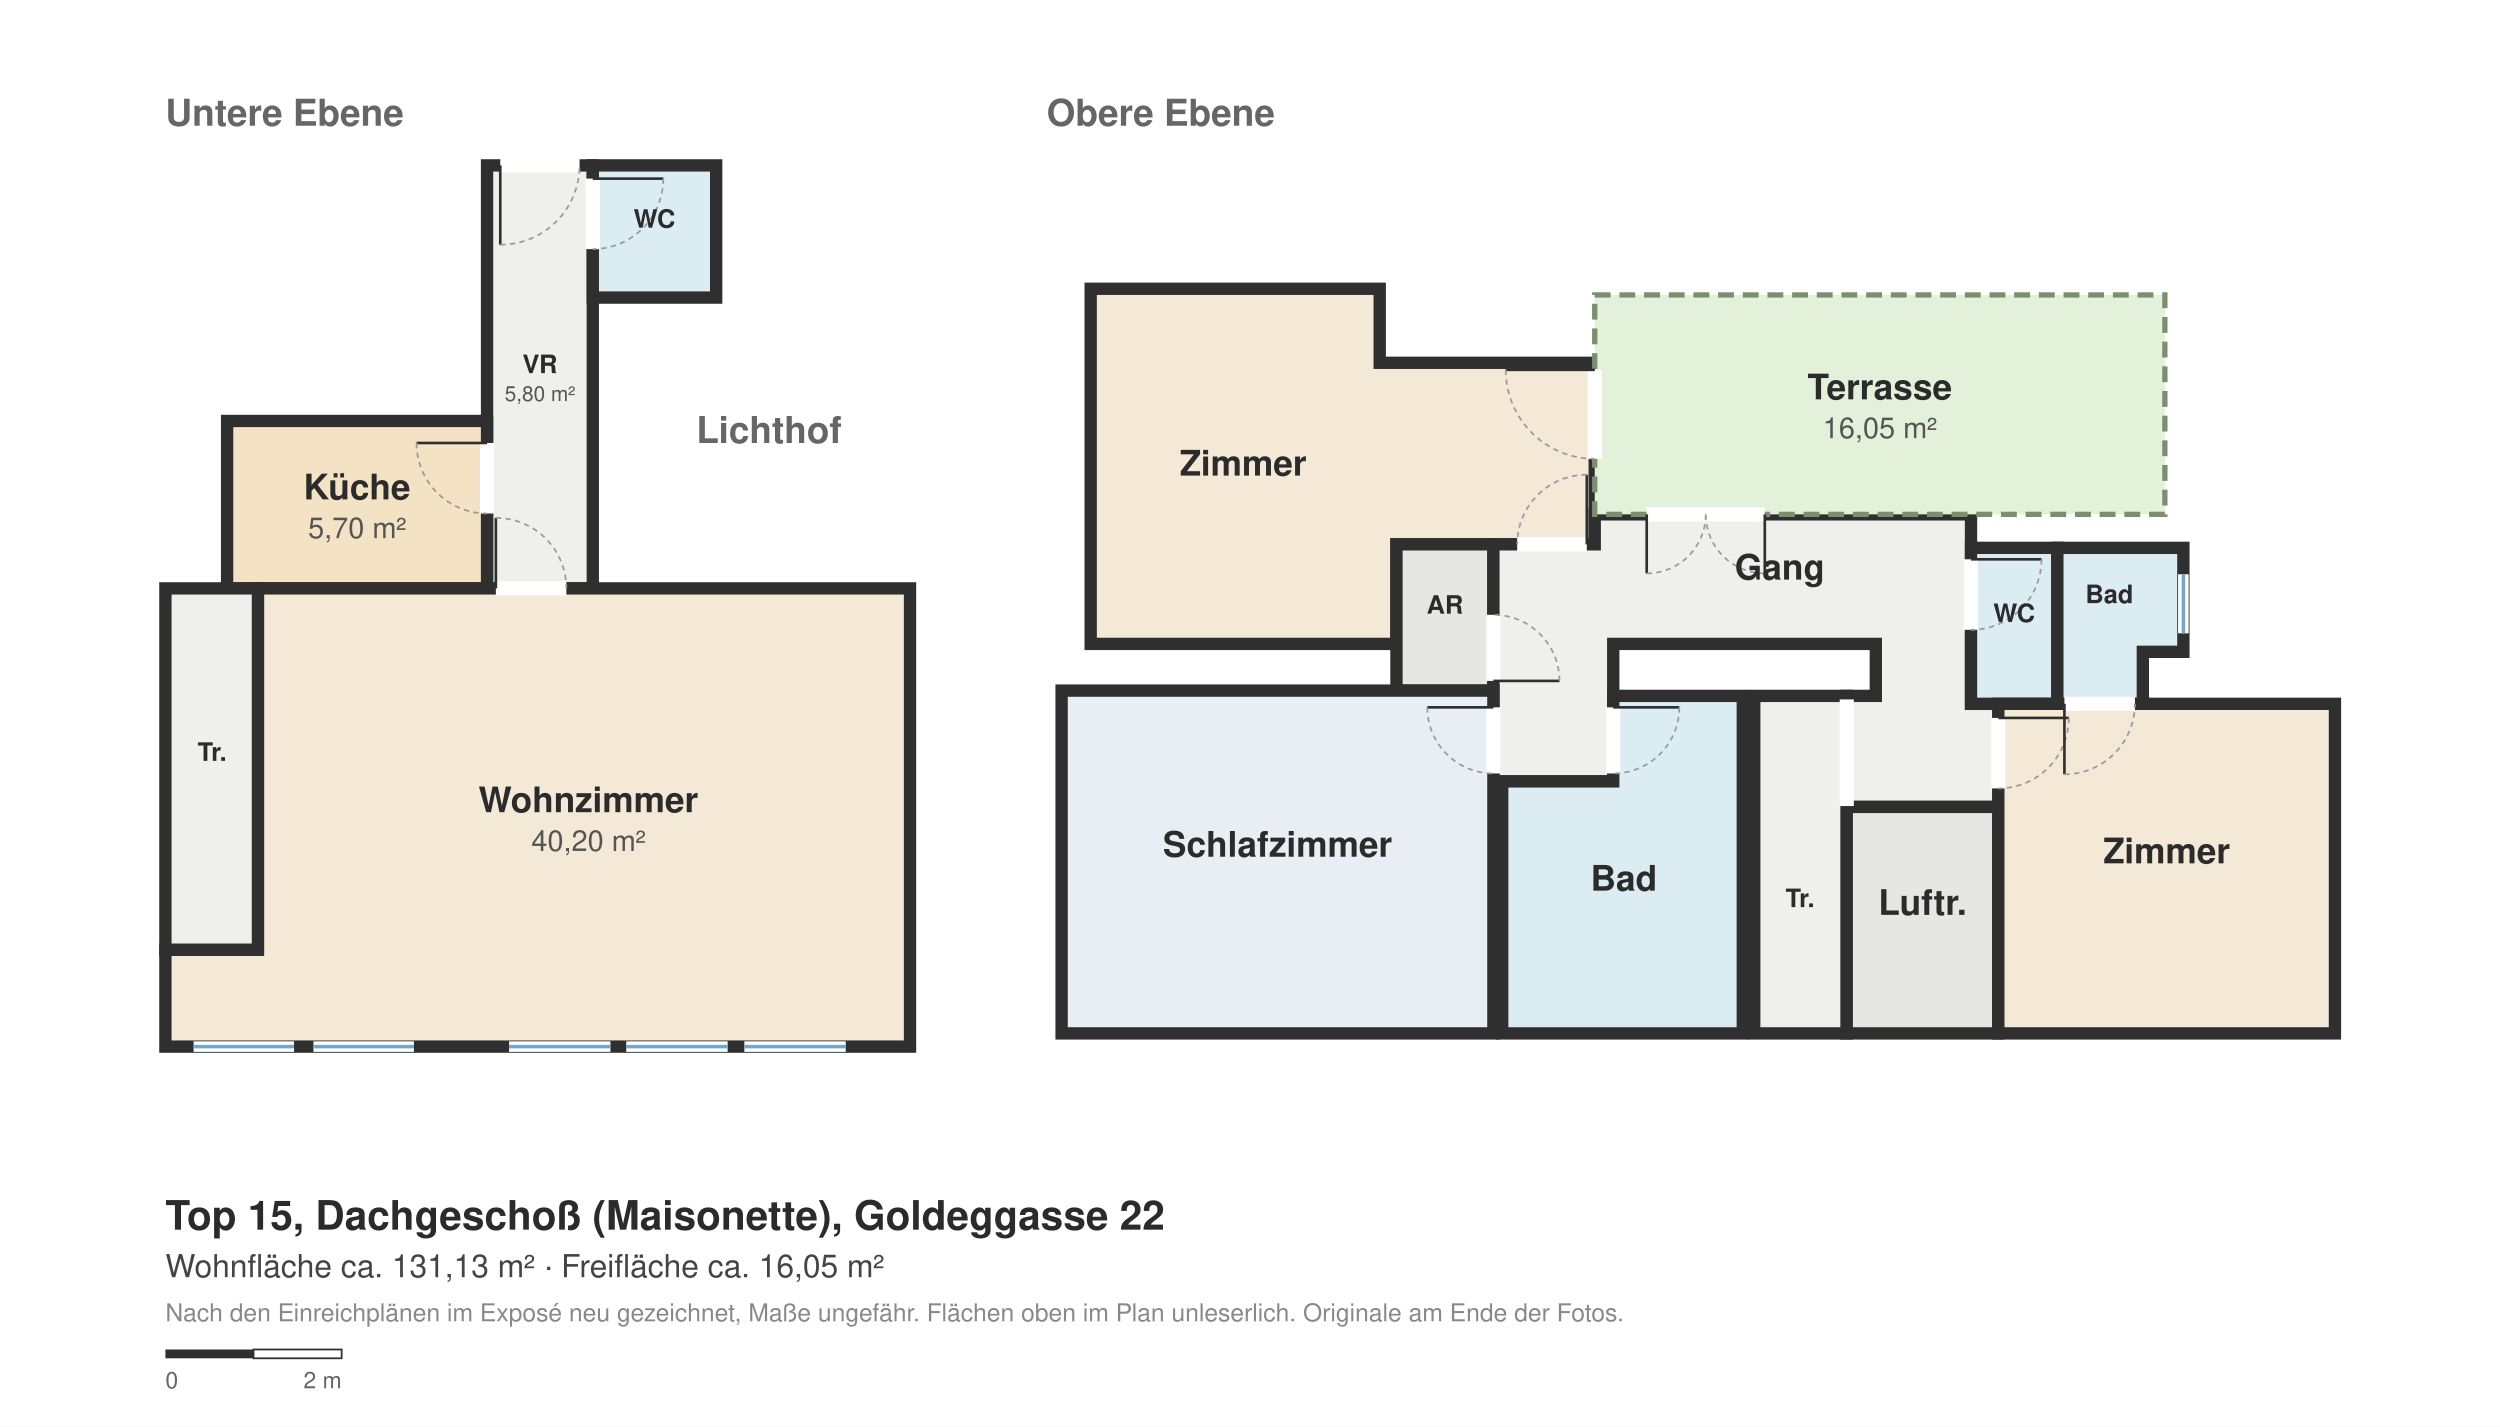
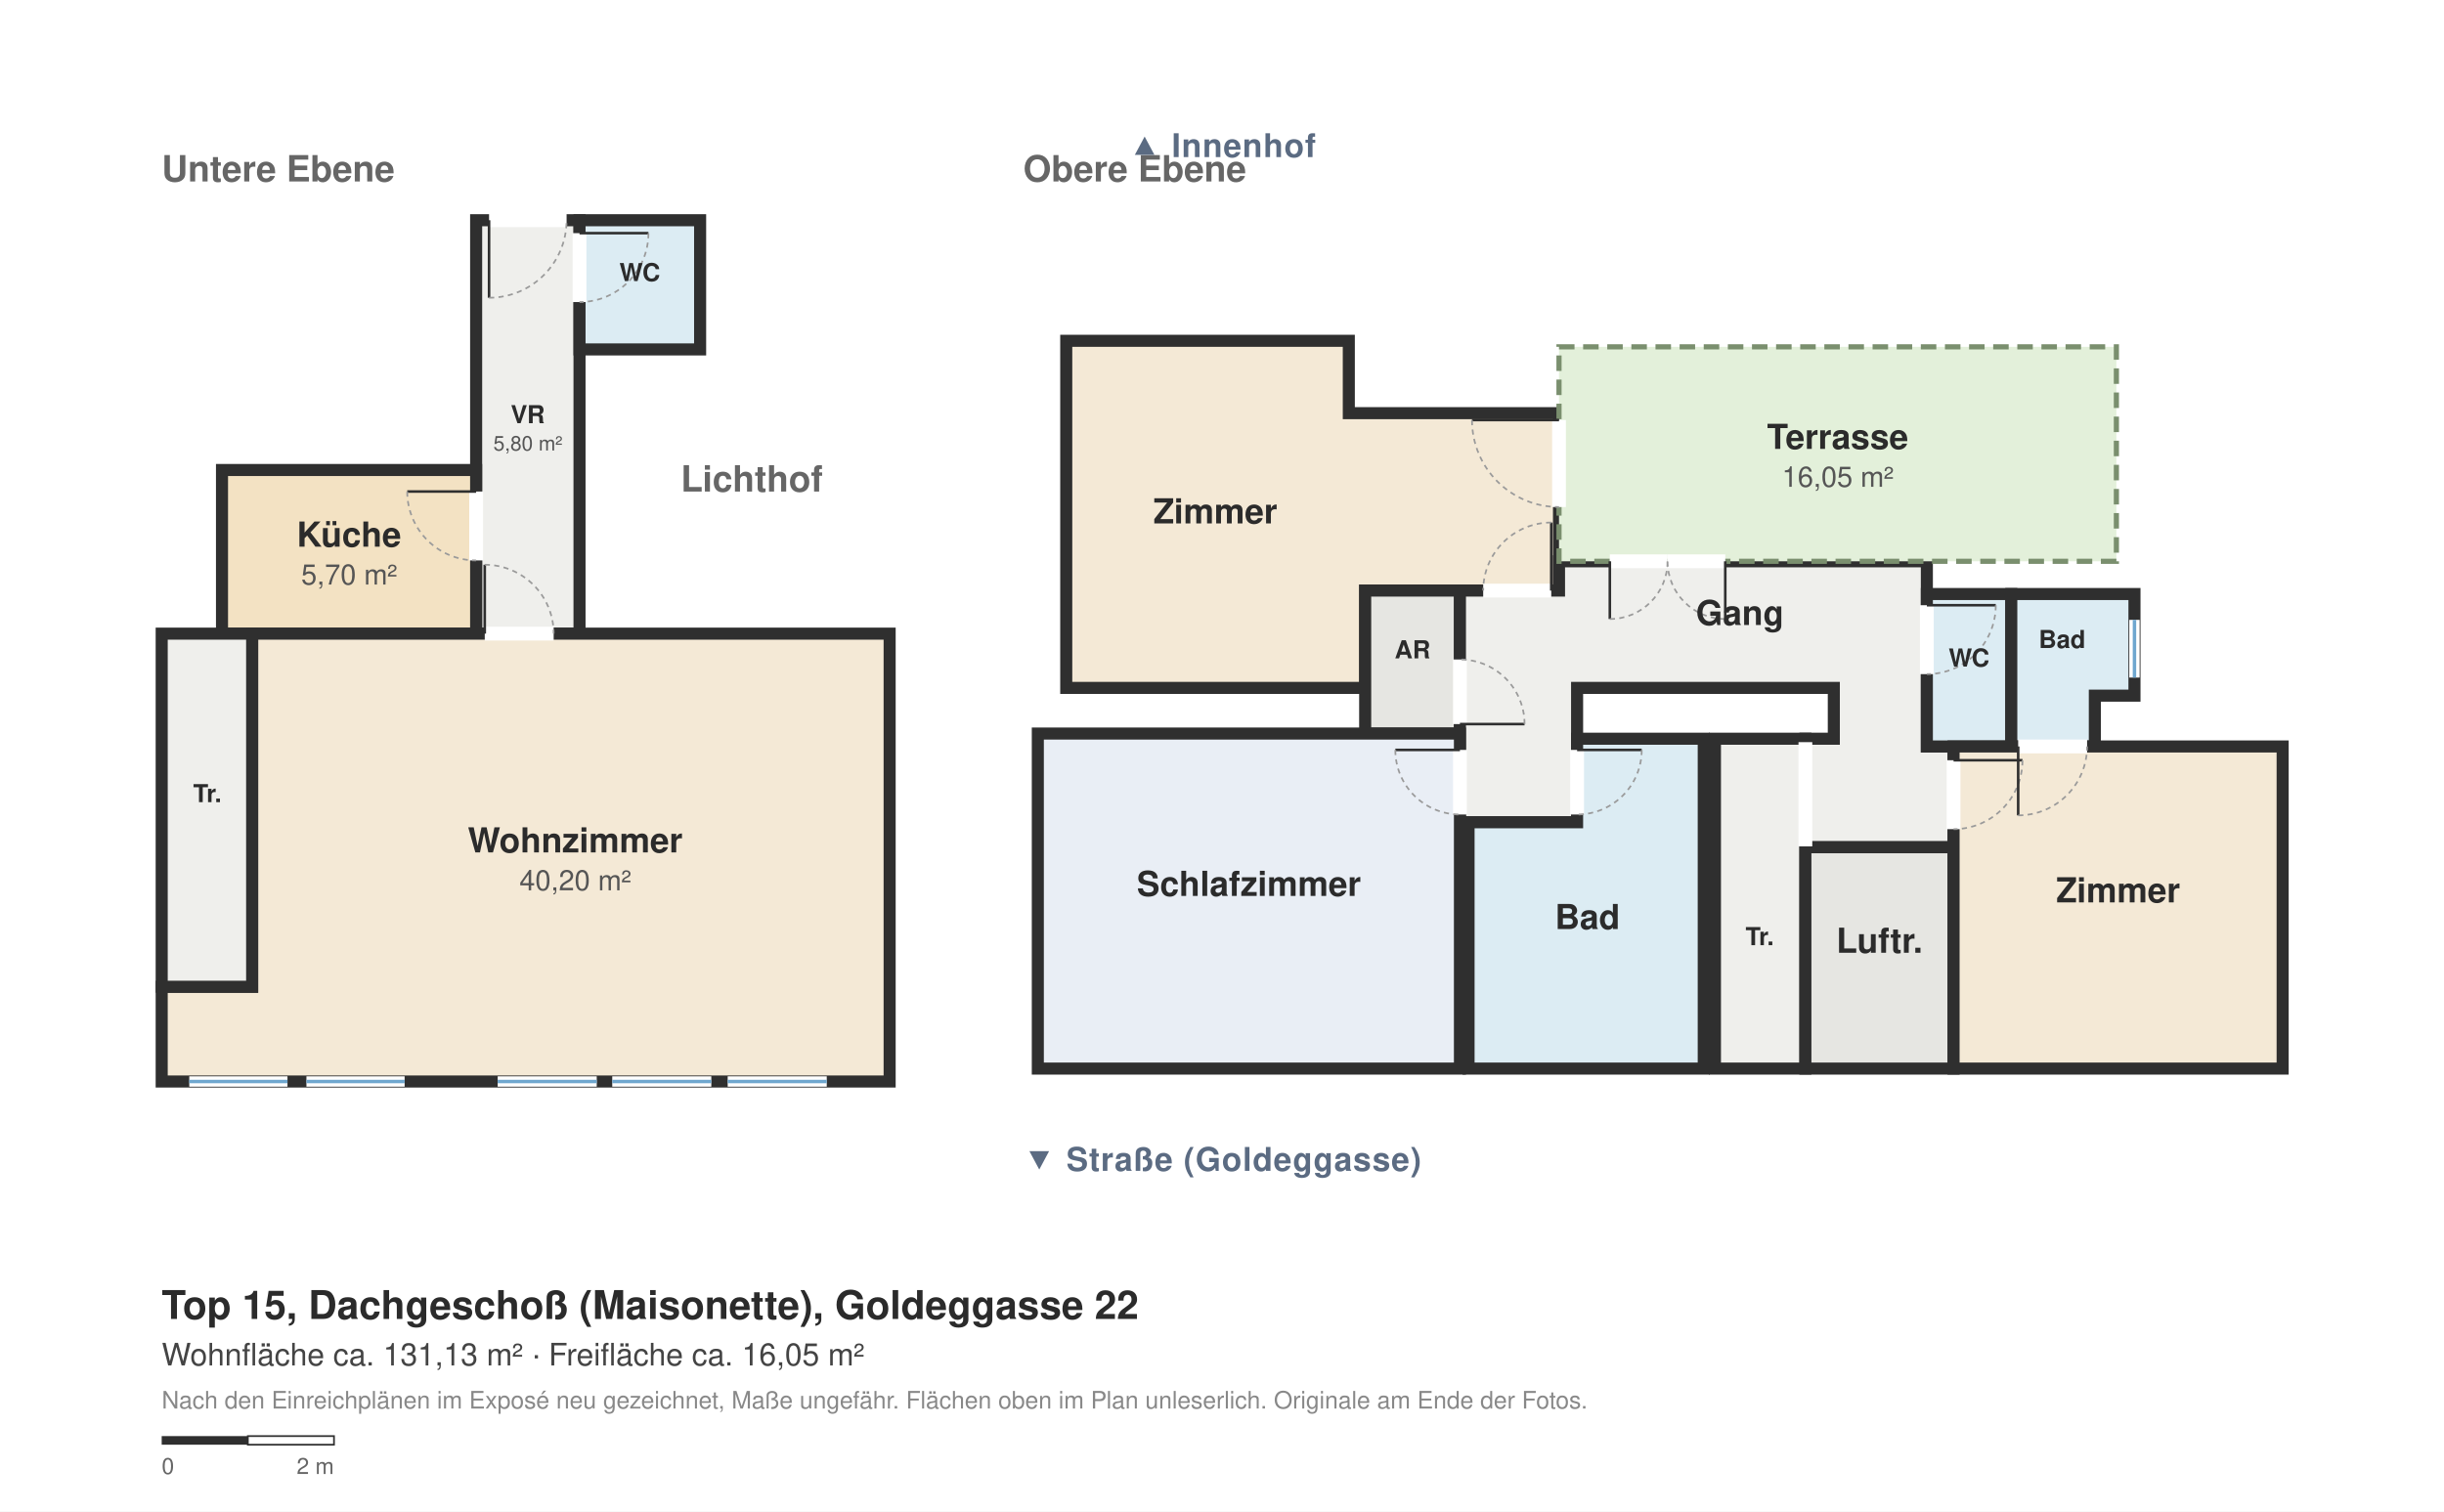
- <svg xmlns="http://www.w3.org/2000/svg" width="2837" height="1619" viewBox="0 0 2837 1619" font-family="Helvetica, Arial, sans-serif">
-   <rect width="2837" height="1619" fill="#ffffff" />
-   <polygon points="552.7,187.7 672.7,187.7 672.7,667.7 552.7,667.7" fill="#efefec" stroke="none" />
-   <polygon points="552.7,187.7 672.7,187.7 672.7,667.7 552.7,667.7" fill="none" stroke="#2f2f2f" stroke-width="14.0" stroke-linejoin="miter" />
-   <polygon points="672.7,187.7 812.7,187.7 812.7,337.7 672.7,337.7" fill="#dcecf3" stroke="none" />
-   <polygon points="672.7,187.7 812.7,187.7 812.7,337.7 672.7,337.7" fill="none" stroke="#2f2f2f" stroke-width="14.0" stroke-linejoin="miter" />
-   <polygon points="257.7,477.7 552.7,477.7 552.7,667.7 257.7,667.7" fill="#f3e2c3" stroke="none" />
-   <polygon points="257.7,477.7 552.7,477.7 552.7,667.7 257.7,667.7" fill="none" stroke="#2f2f2f" stroke-width="14.0" stroke-linejoin="miter" />
-   <polygon points="292.7,667.7 1032.7,667.7 1032.7,1187.7 187.7,1187.7 187.7,1077.7 292.7,1077.7" fill="#f4e9d6" stroke="none" />
-   <polygon points="292.7,667.7 1032.7,667.7 1032.7,1187.7 187.7,1187.7 187.7,1077.7 292.7,1077.7" fill="none" stroke="#2f2f2f" stroke-width="14.0" stroke-linejoin="miter" />
-   <polygon points="187.7,667.7 292.7,667.7 292.7,1077.7 187.7,1077.7" fill="#efefec" stroke="none" />
-   <polygon points="187.7,667.7 292.7,667.7 292.7,1077.7 187.7,1077.7" fill="none" stroke="#2f2f2f" stroke-width="14.0" stroke-linejoin="miter" />
-   <polygon points="1237.7,327.7 1565.7,327.7 1565.7,411.7 1809.7,411.7 1809.7,617.7 1584.7,617.7 1584.7,730.7 1237.7,730.7" fill="#f4e9d6" stroke="none" />
-   <polygon points="1237.7,327.7 1565.7,327.7 1565.7,411.7 1809.7,411.7 1809.7,617.7 1584.7,617.7 1584.7,730.7 1237.7,730.7" fill="none" stroke="#2f2f2f" stroke-width="14.0" stroke-linejoin="miter" />
-   <polygon points="1584.7,617.7 1694.7,617.7 1694.7,783.7 1584.7,783.7" fill="#e6e6e2" stroke="none" />
-   <polygon points="1584.7,617.7 1694.7,617.7 1694.7,783.7 1584.7,783.7" fill="none" stroke="#2f2f2f" stroke-width="14.0" stroke-linejoin="miter" />
-   <polygon points="1694.7,617.7 1809.7,617.7 1809.7,583.7 2236.7,583.7 2236.7,798.7 2267.7,798.7 2267.7,915.7 2095.7,915.7 2095.7,789.7 2128.7,789.7 2128.7,730.7 1830.7,730.7 1830.7,886.7 1694.7,886.7" fill="#efefec" stroke="none" />
-   <polygon points="1694.7,617.7 1809.7,617.7 1809.7,583.7 2236.7,583.7 2236.7,798.7 2267.7,798.7 2267.7,915.7 2095.7,915.7 2095.7,789.7 2128.7,789.7 2128.7,730.7 1830.7,730.7 1830.7,886.7 1694.7,886.7" fill="none" stroke="#2f2f2f" stroke-width="14.0" stroke-linejoin="miter" />
-   <polygon points="1204.7,783.7 1694.7,783.7 1694.7,1172.7 1204.7,1172.7" fill="#e9eef5" stroke="none" />
-   <polygon points="1204.7,783.7 1694.7,783.7 1694.7,1172.7 1204.7,1172.7" fill="none" stroke="#2f2f2f" stroke-width="14.0" stroke-linejoin="miter" />
-   <polygon points="1830.7,789.7 1977.7,789.7 1977.7,1172.7 1704.7,1172.7 1704.7,886.7 1830.7,886.7" fill="#dcecf3" stroke="none" />
-   <polygon points="1830.7,789.7 1977.7,789.7 1977.7,1172.7 1704.7,1172.7 1704.7,886.7 1830.7,886.7" fill="none" stroke="#2f2f2f" stroke-width="14.0" stroke-linejoin="miter" />
-   <polygon points="1990.7,789.7 2095.7,789.7 2095.7,1172.7 1990.7,1172.7" fill="#efefec" stroke="none" />
-   <polygon points="1990.7,789.7 2095.7,789.7 2095.7,1172.7 1990.7,1172.7" fill="none" stroke="#2f2f2f" stroke-width="14.0" stroke-linejoin="miter" />
-   <polygon points="2095.7,915.7 2267.7,915.7 2267.7,1172.7 2095.7,1172.7" fill="#e6e6e2" stroke="none" />
-   <polygon points="2095.7,915.7 2267.7,915.7 2267.7,1172.7 2095.7,1172.7" fill="none" stroke="#2f2f2f" stroke-width="14.0" stroke-linejoin="miter" />
-   <polygon points="2236.7,621.7 2334.7,621.7 2334.7,798.7 2236.7,798.7" fill="#dcecf3" stroke="none" />
-   <polygon points="2236.7,621.7 2334.7,621.7 2334.7,798.7 2236.7,798.7" fill="none" stroke="#2f2f2f" stroke-width="14.0" stroke-linejoin="miter" />
-   <polygon points="2334.7,621.7 2477.7,621.7 2477.7,739.7 2431.7,739.7 2431.7,798.7 2334.7,798.7" fill="#dcecf3" stroke="none" />
-   <polygon points="2334.7,621.7 2477.7,621.7 2477.7,739.7 2431.7,739.7 2431.7,798.7 2334.7,798.7" fill="none" stroke="#2f2f2f" stroke-width="14.0" stroke-linejoin="miter" />
-   <polygon points="2267.7,798.7 2649.7,798.7 2649.7,1172.7 2267.7,1172.7" fill="#f4e9d6" stroke="none" />
-   <polygon points="2267.7,798.7 2649.7,798.7 2649.7,1172.7 2267.7,1172.7" fill="none" stroke="#2f2f2f" stroke-width="14.0" stroke-linejoin="miter" />
-   <polygon points="1809.7,334.7 2456.7,334.7 2456.7,583.7 1809.7,583.7" fill="#e3f0da" stroke="none" />
-   <polygon points="1809.7,334.7 2456.7,334.7 2456.7,583.7 1809.7,583.7" fill="none" stroke="#7a8f6e" stroke-width="6.0" stroke-linejoin="miter" stroke-dasharray="18 10" />
-   <line x1="219.7" y1="1187.7" x2="333.7" y2="1187.7" stroke="#ffffff" stroke-width="12.0" />
-   <line x1="219.7" y1="1187.7" x2="333.7" y2="1187.7" stroke="#6fa7cf" stroke-width="4" />
-   <line x1="355.7" y1="1187.7" x2="469.7" y2="1187.7" stroke="#ffffff" stroke-width="12.0" />
-   <line x1="355.7" y1="1187.7" x2="469.7" y2="1187.7" stroke="#6fa7cf" stroke-width="4" />
-   <line x1="577.7" y1="1187.7" x2="692.7" y2="1187.7" stroke="#ffffff" stroke-width="12.0" />
-   <line x1="577.7" y1="1187.7" x2="692.7" y2="1187.7" stroke="#6fa7cf" stroke-width="4" />
-   <line x1="710.7" y1="1187.7" x2="825.7" y2="1187.7" stroke="#ffffff" stroke-width="12.0" />
-   <line x1="710.7" y1="1187.7" x2="825.7" y2="1187.7" stroke="#6fa7cf" stroke-width="4" />
-   <line x1="844.7" y1="1187.7" x2="959.7" y2="1187.7" stroke="#ffffff" stroke-width="12.0" />
-   <line x1="844.7" y1="1187.7" x2="959.7" y2="1187.7" stroke="#6fa7cf" stroke-width="4" />
-   <line x1="2477.7" y1="651.7" x2="2477.7" y2="718.7" stroke="#ffffff" stroke-width="12.0" />
-   <line x1="2477.7" y1="651.7" x2="2477.7" y2="718.7" stroke="#6fa7cf" stroke-width="4" />
-   <line x1="567.7" y1="187.7" x2="657.7" y2="187.7" stroke="#ffffff" stroke-width="16.0" />
-   <line x1="567.7" y1="187.7" x2="567.7" y2="277.7" stroke="#2f2f2f" stroke-width="3" />
-   <path d="M 567.7 277.7 A 90.0 90.0 0 0 0 657.7 187.7" fill="none" stroke="#9a9a9a" stroke-width="2" stroke-dasharray="6 5" />
-   <line x1="672.7" y1="202.7" x2="672.7" y2="282.7" stroke="#ffffff" stroke-width="16.0" />
-   <line x1="672.7" y1="202.7" x2="752.7" y2="202.7" stroke="#2f2f2f" stroke-width="3" />
-   <path d="M 752.7 202.7 A 80.0 80.0 0 0 1 672.7 282.7" fill="none" stroke="#9a9a9a" stroke-width="2" stroke-dasharray="6 5" />
-   <line x1="552.7" y1="502.7" x2="552.7" y2="582.7" stroke="#ffffff" stroke-width="16.0" />
-   <line x1="552.7" y1="502.7" x2="472.7" y2="502.7" stroke="#2f2f2f" stroke-width="3" />
-   <path d="M 472.7 502.7 A 80.0 80.0 0 0 0 552.7 582.7" fill="none" stroke="#9a9a9a" stroke-width="2" stroke-dasharray="6 5" />
-   <line x1="562.7" y1="667.7" x2="642.7" y2="667.7" stroke="#ffffff" stroke-width="16.0" />
-   <line x1="562.7" y1="667.7" x2="562.7" y2="587.7" stroke="#2f2f2f" stroke-width="3" />
-   <path d="M 562.7 587.7 A 80.0 80.0 0 0 1 642.7 667.7" fill="none" stroke="#9a9a9a" stroke-width="2" stroke-dasharray="6 5" />
-   <line x1="1800.7" y1="617.7" x2="1721.7" y2="617.7" stroke="#ffffff" stroke-width="16.0" />
-   <line x1="1800.7" y1="617.7" x2="1800.7" y2="538.7" stroke="#2f2f2f" stroke-width="3" />
-   <path d="M 1800.7 538.7 A 79.0 79.0 0 0 0 1721.7 617.7" fill="none" stroke="#9a9a9a" stroke-width="2" stroke-dasharray="6 5" />
-   <line x1="1809.7" y1="419.7" x2="1809.7" y2="520.7" stroke="#ffffff" stroke-width="16.0" />
-   <line x1="1809.7" y1="419.7" x2="1708.7" y2="419.7" stroke="#2f2f2f" stroke-width="3" />
-   <path d="M 1708.7 419.7 A 101.0 101.0 0 0 0 1809.7 520.7" fill="none" stroke="#9a9a9a" stroke-width="2" stroke-dasharray="6 5" />
-   <line x1="1868.7" y1="583.7" x2="1935.7" y2="583.7" stroke="#ffffff" stroke-width="16.0" />
-   <line x1="1868.7" y1="583.7" x2="1868.7" y2="650.7" stroke="#2f2f2f" stroke-width="3" />
-   <path d="M 1868.7 650.7 A 67.0 67.0 0 0 0 1935.7 583.7" fill="none" stroke="#9a9a9a" stroke-width="2" stroke-dasharray="6 5" />
-   <line x1="2002.7" y1="583.7" x2="1935.7" y2="583.7" stroke="#ffffff" stroke-width="16.0" />
-   <line x1="2002.7" y1="583.7" x2="2002.7" y2="650.7" stroke="#2f2f2f" stroke-width="3" />
-   <path d="M 2002.7 650.7 A 67.0 67.0 0 0 1 1935.7 583.7" fill="none" stroke="#9a9a9a" stroke-width="2" stroke-dasharray="6 5" />
-   <line x1="1694.7" y1="772.7" x2="1694.7" y2="697.7" stroke="#ffffff" stroke-width="16.0" />
-   <line x1="1694.7" y1="772.7" x2="1769.7" y2="772.7" stroke="#2f2f2f" stroke-width="3" />
-   <path d="M 1769.7 772.7 A 75.0 75.0 0 0 0 1694.7 697.7" fill="none" stroke="#9a9a9a" stroke-width="2" stroke-dasharray="6 5" />
-   <line x1="1694.7" y1="802.7" x2="1694.7" y2="877.7" stroke="#ffffff" stroke-width="16.0" />
-   <line x1="1694.7" y1="802.7" x2="1619.7" y2="802.7" stroke="#2f2f2f" stroke-width="3" />
-   <path d="M 1619.7 802.7 A 75.0 75.0 0 0 0 1694.7 877.7" fill="none" stroke="#9a9a9a" stroke-width="2" stroke-dasharray="6 5" />
-   <line x1="1830.7" y1="802.7" x2="1830.7" y2="877.7" stroke="#ffffff" stroke-width="16.0" />
-   <line x1="1830.7" y1="802.7" x2="1905.7" y2="802.7" stroke="#2f2f2f" stroke-width="3" />
-   <path d="M 1905.7 802.7 A 75.0 75.0 0 0 1 1830.7 877.7" fill="none" stroke="#9a9a9a" stroke-width="2" stroke-dasharray="6 5" />
-   <line x1="2236.7" y1="634.7" x2="2236.7" y2="714.7" stroke="#ffffff" stroke-width="16.0" />
-   <line x1="2236.7" y1="634.7" x2="2316.7" y2="634.7" stroke="#2f2f2f" stroke-width="3" />
-   <path d="M 2316.7 634.7 A 80.0 80.0 0 0 1 2236.7 714.7" fill="none" stroke="#9a9a9a" stroke-width="2" stroke-dasharray="6 5" />
-   <line x1="2267.7" y1="814.7" x2="2267.7" y2="894.7" stroke="#ffffff" stroke-width="16.0" />
-   <line x1="2267.7" y1="814.7" x2="2347.7" y2="814.7" stroke="#2f2f2f" stroke-width="3" />
-   <path d="M 2347.7 814.7 A 80.0 80.0 0 0 1 2267.7 894.7" fill="none" stroke="#9a9a9a" stroke-width="2" stroke-dasharray="6 5" />
-   <line x1="2342.7" y1="798.7" x2="2422.7" y2="798.7" stroke="#ffffff" stroke-width="16.0" />
-   <line x1="2342.7" y1="798.7" x2="2342.7" y2="878.7" stroke="#2f2f2f" stroke-width="3" />
-   <path d="M 2342.7 878.7 A 80.0 80.0 0 0 0 2422.7 798.7" fill="none" stroke="#9a9a9a" stroke-width="2" stroke-dasharray="6 5" />
-   <line x1="2095.7" y1="793.7" x2="2095.7" y2="914.7" stroke="#ffffff" stroke-width="16.0" />
-   <text x="612.7" y="423.4" font-size="28.8" font-weight="700" fill="#2b2b2b" text-anchor="middle">VR</text>
-   <text x="612.7" y="455.1" font-size="23.6" fill="#555" text-anchor="middle">5,80 m²</text>
-   <text x="742.7" y="258.4" font-size="28.8" font-weight="700" fill="#2b2b2b" text-anchor="middle">WC</text>
-   <text x="405.2" y="566.7" font-size="40.0" font-weight="700" fill="#2b2b2b" text-anchor="middle">Küche</text>
-   <text x="405.2" y="610.7" font-size="32.8" fill="#555" text-anchor="middle">5,70 m²</text>
-   <text x="667.7" y="921.7" font-size="40.0" font-weight="700" fill="#2b2b2b" text-anchor="middle">Wohnzimmer</text>
-   <text x="667.7" y="965.7" font-size="32.8" fill="#555" text-anchor="middle">40,20 m²</text>
-   <text x="240.7" y="863.4" font-size="28.8" font-weight="700" fill="#2b2b2b" text-anchor="middle">Tr.</text>
-   <text x="1410.7" y="539.7" font-size="40.0" font-weight="700" fill="#2b2b2b" text-anchor="middle">Zimmer</text>
-   <text x="1639.7" y="696.4" font-size="28.8" font-weight="700" fill="#2b2b2b" text-anchor="middle">AR</text>
-   <text x="2019.7" y="657.7" font-size="40.0" font-weight="700" fill="#2b2b2b" text-anchor="middle">Gang</text>
-   <text x="1449.7" y="972.2" font-size="40.0" font-weight="700" fill="#2b2b2b" text-anchor="middle">Schlafzimmer</text>
-   <text x="1842.7" y="1010.7" font-size="40.0" font-weight="700" fill="#2b2b2b" text-anchor="middle">Bad</text>
-   <text x="2042.7" y="1029.4" font-size="28.8" font-weight="700" fill="#2b2b2b" text-anchor="middle">Tr.</text>
-   <text x="2181.7" y="1038.2" font-size="40.0" font-weight="700" fill="#2b2b2b" text-anchor="middle">Luftr.</text>
-   <text x="2285.7" y="705.9" font-size="28.8" font-weight="700" fill="#2b2b2b" text-anchor="middle">WC</text>
-   <text x="2393.7" y="684.4" font-size="28.8" font-weight="700" fill="#2b2b2b" text-anchor="middle">Bad</text>
-   <text x="2458.7" y="979.7" font-size="40.0" font-weight="700" fill="#2b2b2b" text-anchor="middle">Zimmer</text>
-   <text x="2133.2" y="453.2" font-size="40.0" font-weight="700" fill="#2b2b2b" text-anchor="middle">Terrasse</text>
-   <text x="2133.2" y="497.2" font-size="32.8" fill="#555" text-anchor="middle">16,05 m²</text>
-   <text x="187.7" y="142.7" font-size="42.0" font-weight="700" fill="#666" text-anchor="start">Untere Ebene</text>
-   <text x="1187.7" y="142.7" font-size="42.0" font-weight="700" fill="#666" text-anchor="start">Obere Ebene</text>
-   <text x="872.7" y="502.7" font-size="42.0" font-weight="700" fill="#666" text-anchor="middle">Lichthof</text>
-   <text x="187.7" y="1395.4" font-size="46.0" font-weight="700" fill="#2b2b2b">Top 15, Dachgeschoß (Maisonette), Goldeggasse 22</text>
-   <text x="187.7" y="1449.4" font-size="36.0" fill="#444">Wohnfläche ca. 131,13 m² · Freifläche ca. 16,05 m²</text>
-   <text x="187.7" y="1499.4" font-size="28.0" fill="#888">Nach den Einreichplänen im Exposé neu gezeichnet, Maße ungefähr. Flächen oben im Plan unleserlich. Originale am Ende der Fotos.</text>
-   <rect x="187.7" y="1531.4" width="100.0" height="10" fill="#2f2f2f" />
-   <rect x="287.7" y="1531.4" width="100.0" height="10" fill="#ffffff" stroke="#2f2f2f" stroke-width="2" />
-   <text x="187.7" y="1575.4" font-size="26.0" fill="#666">0</text>
-   <text x="387.7" y="1575.4" font-size="26.0" fill="#666" text-anchor="end">2 m</text>
+ <svg xmlns="http://www.w3.org/2000/svg" width="2837" height="1755" viewBox="0 0 2837 1755" font-family="Helvetica, Arial, sans-serif">
+   <rect width="2837" height="1755" fill="#ffffff" />
+   <polygon points="552.7,255.7 672.7,255.7 672.7,735.7 552.7,735.7" fill="#efefec" stroke="none" />
+   <polygon points="552.7,255.7 672.7,255.7 672.7,735.7 552.7,735.7" fill="none" stroke="#2f2f2f" stroke-width="14.0" stroke-linejoin="miter" />
+   <polygon points="672.7,255.7 812.7,255.7 812.7,405.7 672.7,405.7" fill="#dcecf3" stroke="none" />
+   <polygon points="672.7,255.7 812.7,255.7 812.7,405.7 672.7,405.7" fill="none" stroke="#2f2f2f" stroke-width="14.0" stroke-linejoin="miter" />
+   <polygon points="257.7,545.7 552.7,545.7 552.7,735.7 257.7,735.7" fill="#f3e2c3" stroke="none" />
+   <polygon points="257.7,545.7 552.7,545.7 552.7,735.7 257.7,735.7" fill="none" stroke="#2f2f2f" stroke-width="14.0" stroke-linejoin="miter" />
+   <polygon points="292.7,735.7 1032.7,735.7 1032.7,1255.7 187.7,1255.7 187.7,1145.7 292.7,1145.7" fill="#f4e9d6" stroke="none" />
+   <polygon points="292.7,735.7 1032.7,735.7 1032.7,1255.7 187.7,1255.7 187.7,1145.7 292.7,1145.7" fill="none" stroke="#2f2f2f" stroke-width="14.0" stroke-linejoin="miter" />
+   <polygon points="187.7,735.7 292.7,735.7 292.7,1145.7 187.7,1145.7" fill="#efefec" stroke="none" />
+   <polygon points="187.7,735.7 292.7,735.7 292.7,1145.7 187.7,1145.7" fill="none" stroke="#2f2f2f" stroke-width="14.0" stroke-linejoin="miter" />
+   <polygon points="1237.7,395.7 1565.7,395.7 1565.7,479.7 1809.7,479.7 1809.7,685.7 1584.7,685.7 1584.7,798.7 1237.7,798.7" fill="#f4e9d6" stroke="none" />
+   <polygon points="1237.7,395.7 1565.7,395.7 1565.7,479.7 1809.7,479.7 1809.7,685.7 1584.7,685.7 1584.7,798.7 1237.7,798.7" fill="none" stroke="#2f2f2f" stroke-width="14.0" stroke-linejoin="miter" />
+   <polygon points="1584.7,685.7 1694.7,685.7 1694.7,851.7 1584.7,851.7" fill="#e6e6e2" stroke="none" />
+   <polygon points="1584.7,685.7 1694.7,685.7 1694.7,851.7 1584.7,851.7" fill="none" stroke="#2f2f2f" stroke-width="14.0" stroke-linejoin="miter" />
+   <polygon points="1694.7,685.7 1809.7,685.7 1809.7,651.7 2236.7,651.7 2236.7,866.7 2267.7,866.7 2267.7,983.7 2095.7,983.7 2095.7,857.7 2128.7,857.7 2128.7,798.7 1830.7,798.7 1830.7,954.7 1694.7,954.7" fill="#efefec" stroke="none" />
+   <polygon points="1694.7,685.7 1809.7,685.7 1809.7,651.7 2236.7,651.7 2236.7,866.7 2267.7,866.7 2267.7,983.7 2095.7,983.7 2095.7,857.7 2128.7,857.7 2128.7,798.7 1830.7,798.7 1830.7,954.7 1694.7,954.7" fill="none" stroke="#2f2f2f" stroke-width="14.0" stroke-linejoin="miter" />
+   <polygon points="1204.7,851.7 1694.7,851.7 1694.7,1240.7 1204.7,1240.7" fill="#e9eef5" stroke="none" />
+   <polygon points="1204.7,851.7 1694.7,851.7 1694.7,1240.7 1204.7,1240.7" fill="none" stroke="#2f2f2f" stroke-width="14.0" stroke-linejoin="miter" />
+   <polygon points="1830.7,857.7 1977.7,857.7 1977.7,1240.7 1704.7,1240.7 1704.7,954.7 1830.7,954.7" fill="#dcecf3" stroke="none" />
+   <polygon points="1830.7,857.7 1977.7,857.7 1977.7,1240.7 1704.7,1240.7 1704.7,954.7 1830.7,954.7" fill="none" stroke="#2f2f2f" stroke-width="14.0" stroke-linejoin="miter" />
+   <polygon points="1990.7,857.7 2095.7,857.7 2095.7,1240.7 1990.7,1240.7" fill="#efefec" stroke="none" />
+   <polygon points="1990.7,857.7 2095.7,857.7 2095.7,1240.7 1990.7,1240.7" fill="none" stroke="#2f2f2f" stroke-width="14.0" stroke-linejoin="miter" />
+   <polygon points="2095.7,983.7 2267.7,983.7 2267.7,1240.7 2095.7,1240.7" fill="#e6e6e2" stroke="none" />
+   <polygon points="2095.7,983.7 2267.7,983.7 2267.7,1240.7 2095.7,1240.7" fill="none" stroke="#2f2f2f" stroke-width="14.0" stroke-linejoin="miter" />
+   <polygon points="2236.7,689.7 2334.7,689.7 2334.7,866.7 2236.7,866.7" fill="#dcecf3" stroke="none" />
+   <polygon points="2236.7,689.7 2334.7,689.7 2334.7,866.7 2236.7,866.7" fill="none" stroke="#2f2f2f" stroke-width="14.0" stroke-linejoin="miter" />
+   <polygon points="2334.7,689.7 2477.7,689.7 2477.7,807.7 2431.7,807.7 2431.7,866.7 2334.7,866.7" fill="#dcecf3" stroke="none" />
+   <polygon points="2334.7,689.7 2477.7,689.7 2477.7,807.7 2431.7,807.7 2431.7,866.7 2334.7,866.7" fill="none" stroke="#2f2f2f" stroke-width="14.0" stroke-linejoin="miter" />
+   <polygon points="2267.7,866.7 2649.7,866.7 2649.7,1240.7 2267.7,1240.7" fill="#f4e9d6" stroke="none" />
+   <polygon points="2267.7,866.7 2649.7,866.7 2649.7,1240.7 2267.7,1240.7" fill="none" stroke="#2f2f2f" stroke-width="14.0" stroke-linejoin="miter" />
+   <polygon points="1809.7,402.7 2456.7,402.7 2456.7,651.7 1809.7,651.7" fill="#e3f0da" stroke="none" />
+   <polygon points="1809.7,402.7 2456.7,402.7 2456.7,651.7 1809.7,651.7" fill="none" stroke="#7a8f6e" stroke-width="6.0" stroke-linejoin="miter" stroke-dasharray="18 10" />
+   <line x1="219.7" y1="1255.7" x2="333.7" y2="1255.7" stroke="#ffffff" stroke-width="12.0" />
+   <line x1="219.7" y1="1255.7" x2="333.7" y2="1255.7" stroke="#6fa7cf" stroke-width="4" />
+   <line x1="355.7" y1="1255.7" x2="469.7" y2="1255.7" stroke="#ffffff" stroke-width="12.0" />
+   <line x1="355.7" y1="1255.7" x2="469.7" y2="1255.7" stroke="#6fa7cf" stroke-width="4" />
+   <line x1="577.7" y1="1255.7" x2="692.7" y2="1255.7" stroke="#ffffff" stroke-width="12.0" />
+   <line x1="577.7" y1="1255.7" x2="692.7" y2="1255.7" stroke="#6fa7cf" stroke-width="4" />
+   <line x1="710.7" y1="1255.7" x2="825.7" y2="1255.7" stroke="#ffffff" stroke-width="12.0" />
+   <line x1="710.7" y1="1255.7" x2="825.7" y2="1255.7" stroke="#6fa7cf" stroke-width="4" />
+   <line x1="844.7" y1="1255.7" x2="959.7" y2="1255.7" stroke="#ffffff" stroke-width="12.0" />
+   <line x1="844.7" y1="1255.7" x2="959.7" y2="1255.7" stroke="#6fa7cf" stroke-width="4" />
+   <line x1="2477.7" y1="719.7" x2="2477.7" y2="786.7" stroke="#ffffff" stroke-width="12.0" />
+   <line x1="2477.7" y1="719.7" x2="2477.7" y2="786.7" stroke="#6fa7cf" stroke-width="4" />
+   <line x1="567.7" y1="255.7" x2="657.7" y2="255.7" stroke="#ffffff" stroke-width="16.0" />
+   <line x1="567.7" y1="255.7" x2="567.7" y2="345.7" stroke="#2f2f2f" stroke-width="3" />
+   <path d="M 567.7 345.7 A 90.0 90.0 0 0 0 657.7 255.7" fill="none" stroke="#9a9a9a" stroke-width="2" stroke-dasharray="6 5" />
+   <line x1="672.7" y1="270.7" x2="672.7" y2="350.7" stroke="#ffffff" stroke-width="16.0" />
+   <line x1="672.7" y1="270.7" x2="752.7" y2="270.7" stroke="#2f2f2f" stroke-width="3" />
+   <path d="M 752.7 270.7 A 80.0 80.0 0 0 1 672.7 350.7" fill="none" stroke="#9a9a9a" stroke-width="2" stroke-dasharray="6 5" />
+   <line x1="552.7" y1="570.7" x2="552.7" y2="650.7" stroke="#ffffff" stroke-width="16.0" />
+   <line x1="552.7" y1="570.7" x2="472.7" y2="570.7" stroke="#2f2f2f" stroke-width="3" />
+   <path d="M 472.7 570.7 A 80.0 80.0 0 0 0 552.7 650.7" fill="none" stroke="#9a9a9a" stroke-width="2" stroke-dasharray="6 5" />
+   <line x1="562.7" y1="735.7" x2="642.7" y2="735.7" stroke="#ffffff" stroke-width="16.0" />
+   <line x1="562.7" y1="735.7" x2="562.7" y2="655.7" stroke="#2f2f2f" stroke-width="3" />
+   <path d="M 562.7 655.7 A 80.0 80.0 0 0 1 642.7 735.7" fill="none" stroke="#9a9a9a" stroke-width="2" stroke-dasharray="6 5" />
+   <line x1="1800.7" y1="685.7" x2="1721.7" y2="685.7" stroke="#ffffff" stroke-width="16.0" />
+   <line x1="1800.7" y1="685.7" x2="1800.7" y2="606.7" stroke="#2f2f2f" stroke-width="3" />
+   <path d="M 1800.7 606.7 A 79.0 79.0 0 0 0 1721.7 685.7" fill="none" stroke="#9a9a9a" stroke-width="2" stroke-dasharray="6 5" />
+   <line x1="1809.7" y1="487.7" x2="1809.7" y2="588.7" stroke="#ffffff" stroke-width="16.0" />
+   <line x1="1809.7" y1="487.7" x2="1708.7" y2="487.7" stroke="#2f2f2f" stroke-width="3" />
+   <path d="M 1708.7 487.7 A 101.0 101.0 0 0 0 1809.7 588.7" fill="none" stroke="#9a9a9a" stroke-width="2" stroke-dasharray="6 5" />
+   <line x1="1868.7" y1="651.7" x2="1935.7" y2="651.7" stroke="#ffffff" stroke-width="16.0" />
+   <line x1="1868.7" y1="651.7" x2="1868.7" y2="718.7" stroke="#2f2f2f" stroke-width="3" />
+   <path d="M 1868.7 718.7 A 67.0 67.0 0 0 0 1935.7 651.7" fill="none" stroke="#9a9a9a" stroke-width="2" stroke-dasharray="6 5" />
+   <line x1="2002.7" y1="651.7" x2="1935.7" y2="651.7" stroke="#ffffff" stroke-width="16.0" />
+   <line x1="2002.7" y1="651.7" x2="2002.7" y2="718.7" stroke="#2f2f2f" stroke-width="3" />
+   <path d="M 2002.7 718.7 A 67.0 67.0 0 0 1 1935.7 651.7" fill="none" stroke="#9a9a9a" stroke-width="2" stroke-dasharray="6 5" />
+   <line x1="1694.7" y1="840.7" x2="1694.7" y2="765.7" stroke="#ffffff" stroke-width="16.0" />
+   <line x1="1694.7" y1="840.7" x2="1769.7" y2="840.7" stroke="#2f2f2f" stroke-width="3" />
+   <path d="M 1769.7 840.7 A 75.0 75.0 0 0 0 1694.7 765.7" fill="none" stroke="#9a9a9a" stroke-width="2" stroke-dasharray="6 5" />
+   <line x1="1694.7" y1="870.7" x2="1694.7" y2="945.7" stroke="#ffffff" stroke-width="16.0" />
+   <line x1="1694.7" y1="870.7" x2="1619.7" y2="870.7" stroke="#2f2f2f" stroke-width="3" />
+   <path d="M 1619.7 870.7 A 75.0 75.0 0 0 0 1694.7 945.7" fill="none" stroke="#9a9a9a" stroke-width="2" stroke-dasharray="6 5" />
+   <line x1="1830.7" y1="870.7" x2="1830.7" y2="945.7" stroke="#ffffff" stroke-width="16.0" />
+   <line x1="1830.7" y1="870.7" x2="1905.7" y2="870.7" stroke="#2f2f2f" stroke-width="3" />
+   <path d="M 1905.7 870.7 A 75.0 75.0 0 0 1 1830.7 945.7" fill="none" stroke="#9a9a9a" stroke-width="2" stroke-dasharray="6 5" />
+   <line x1="2236.7" y1="702.7" x2="2236.7" y2="782.7" stroke="#ffffff" stroke-width="16.0" />
+   <line x1="2236.7" y1="702.7" x2="2316.7" y2="702.7" stroke="#2f2f2f" stroke-width="3" />
+   <path d="M 2316.7 702.7 A 80.0 80.0 0 0 1 2236.7 782.7" fill="none" stroke="#9a9a9a" stroke-width="2" stroke-dasharray="6 5" />
+   <line x1="2267.7" y1="882.7" x2="2267.7" y2="962.7" stroke="#ffffff" stroke-width="16.0" />
+   <line x1="2267.7" y1="882.7" x2="2347.7" y2="882.7" stroke="#2f2f2f" stroke-width="3" />
+   <path d="M 2347.7 882.7 A 80.0 80.0 0 0 1 2267.7 962.7" fill="none" stroke="#9a9a9a" stroke-width="2" stroke-dasharray="6 5" />
+   <line x1="2342.7" y1="866.7" x2="2422.7" y2="866.7" stroke="#ffffff" stroke-width="16.0" />
+   <line x1="2342.7" y1="866.7" x2="2342.7" y2="946.7" stroke="#2f2f2f" stroke-width="3" />
+   <path d="M 2342.7 946.7 A 80.0 80.0 0 0 0 2422.7 866.7" fill="none" stroke="#9a9a9a" stroke-width="2" stroke-dasharray="6 5" />
+   <line x1="2095.7" y1="861.7" x2="2095.7" y2="982.7" stroke="#ffffff" stroke-width="16.0" />
+   <text x="612.7" y="491.4" font-size="28.8" font-weight="700" fill="#2b2b2b" text-anchor="middle">VR</text>
+   <text x="612.7" y="523.1" font-size="23.6" fill="#555" text-anchor="middle">5,80 m²</text>
+   <text x="742.7" y="326.4" font-size="28.8" font-weight="700" fill="#2b2b2b" text-anchor="middle">WC</text>
+   <text x="405.2" y="634.7" font-size="40.0" font-weight="700" fill="#2b2b2b" text-anchor="middle">Küche</text>
+   <text x="405.2" y="678.7" font-size="32.8" fill="#555" text-anchor="middle">5,70 m²</text>
+   <text x="667.7" y="989.7" font-size="40.0" font-weight="700" fill="#2b2b2b" text-anchor="middle">Wohnzimmer</text>
+   <text x="667.7" y="1033.7" font-size="32.8" fill="#555" text-anchor="middle">40,20 m²</text>
+   <text x="240.7" y="931.4" font-size="28.8" font-weight="700" fill="#2b2b2b" text-anchor="middle">Tr.</text>
+   <text x="1410.7" y="607.7" font-size="40.0" font-weight="700" fill="#2b2b2b" text-anchor="middle">Zimmer</text>
+   <text x="1639.7" y="764.4" font-size="28.8" font-weight="700" fill="#2b2b2b" text-anchor="middle">AR</text>
+   <text x="2019.7" y="725.7" font-size="40.0" font-weight="700" fill="#2b2b2b" text-anchor="middle">Gang</text>
+   <text x="1449.7" y="1040.2" font-size="40.0" font-weight="700" fill="#2b2b2b" text-anchor="middle">Schlafzimmer</text>
+   <text x="1842.7" y="1078.7" font-size="40.0" font-weight="700" fill="#2b2b2b" text-anchor="middle">Bad</text>
+   <text x="2042.7" y="1097.4" font-size="28.8" font-weight="700" fill="#2b2b2b" text-anchor="middle">Tr.</text>
+   <text x="2181.7" y="1106.2" font-size="40.0" font-weight="700" fill="#2b2b2b" text-anchor="middle">Luftr.</text>
+   <text x="2285.7" y="773.9" font-size="28.8" font-weight="700" fill="#2b2b2b" text-anchor="middle">WC</text>
+   <text x="2393.7" y="752.4" font-size="28.8" font-weight="700" fill="#2b2b2b" text-anchor="middle">Bad</text>
+   <text x="2458.7" y="1047.7" font-size="40.0" font-weight="700" fill="#2b2b2b" text-anchor="middle">Zimmer</text>
+   <text x="2133.2" y="521.2" font-size="40.0" font-weight="700" fill="#2b2b2b" text-anchor="middle">Terrasse</text>
+   <text x="2133.2" y="565.2" font-size="32.8" fill="#555" text-anchor="middle">16,05 m²</text>
+   <text x="187.7" y="210.7" font-size="42.0" font-weight="700" fill="#666" text-anchor="start">Untere Ebene</text>
+   <text x="1187.7" y="210.7" font-size="42.0" font-weight="700" fill="#666" text-anchor="start">Obere Ebene</text>
+   <text x="872.7" y="570.7" font-size="42.0" font-weight="700" fill="#666" text-anchor="middle">Lichthof</text>
+   <text x="1418.7" y="182.4" font-size="38.0" font-weight="700" fill="#5b6b82" letter-spacing="1" text-anchor="middle">▲ Innenhof</text>
+   <text x="1418.7" y="1359.4" font-size="38.0" font-weight="700" fill="#5b6b82" letter-spacing="1" text-anchor="middle">▼ Straße (Goldeggasse)</text>
+   <text x="187.7" y="1531.4" font-size="46.0" font-weight="700" fill="#2b2b2b">Top 15, Dachgeschoß (Maisonette), Goldeggasse 22</text>
+   <text x="187.7" y="1585.4" font-size="36.0" fill="#444">Wohnfläche ca. 131,13 m² · Freifläche ca. 16,05 m²</text>
+   <text x="187.7" y="1635.4" font-size="28.0" fill="#888">Nach den Einreichplänen im Exposé neu gezeichnet, Maße ungefähr. Flächen oben im Plan unleserlich. Originale am Ende der Fotos.</text>
+   <rect x="187.7" y="1667.4" width="100.0" height="10" fill="#2f2f2f" />
+   <rect x="287.7" y="1667.4" width="100.0" height="10" fill="#ffffff" stroke="#2f2f2f" stroke-width="2" />
+   <text x="187.7" y="1711.4" font-size="26.0" fill="#666">0</text>
+   <text x="387.7" y="1711.4" font-size="26.0" fill="#666" text-anchor="end">2 m</text>
</svg>
